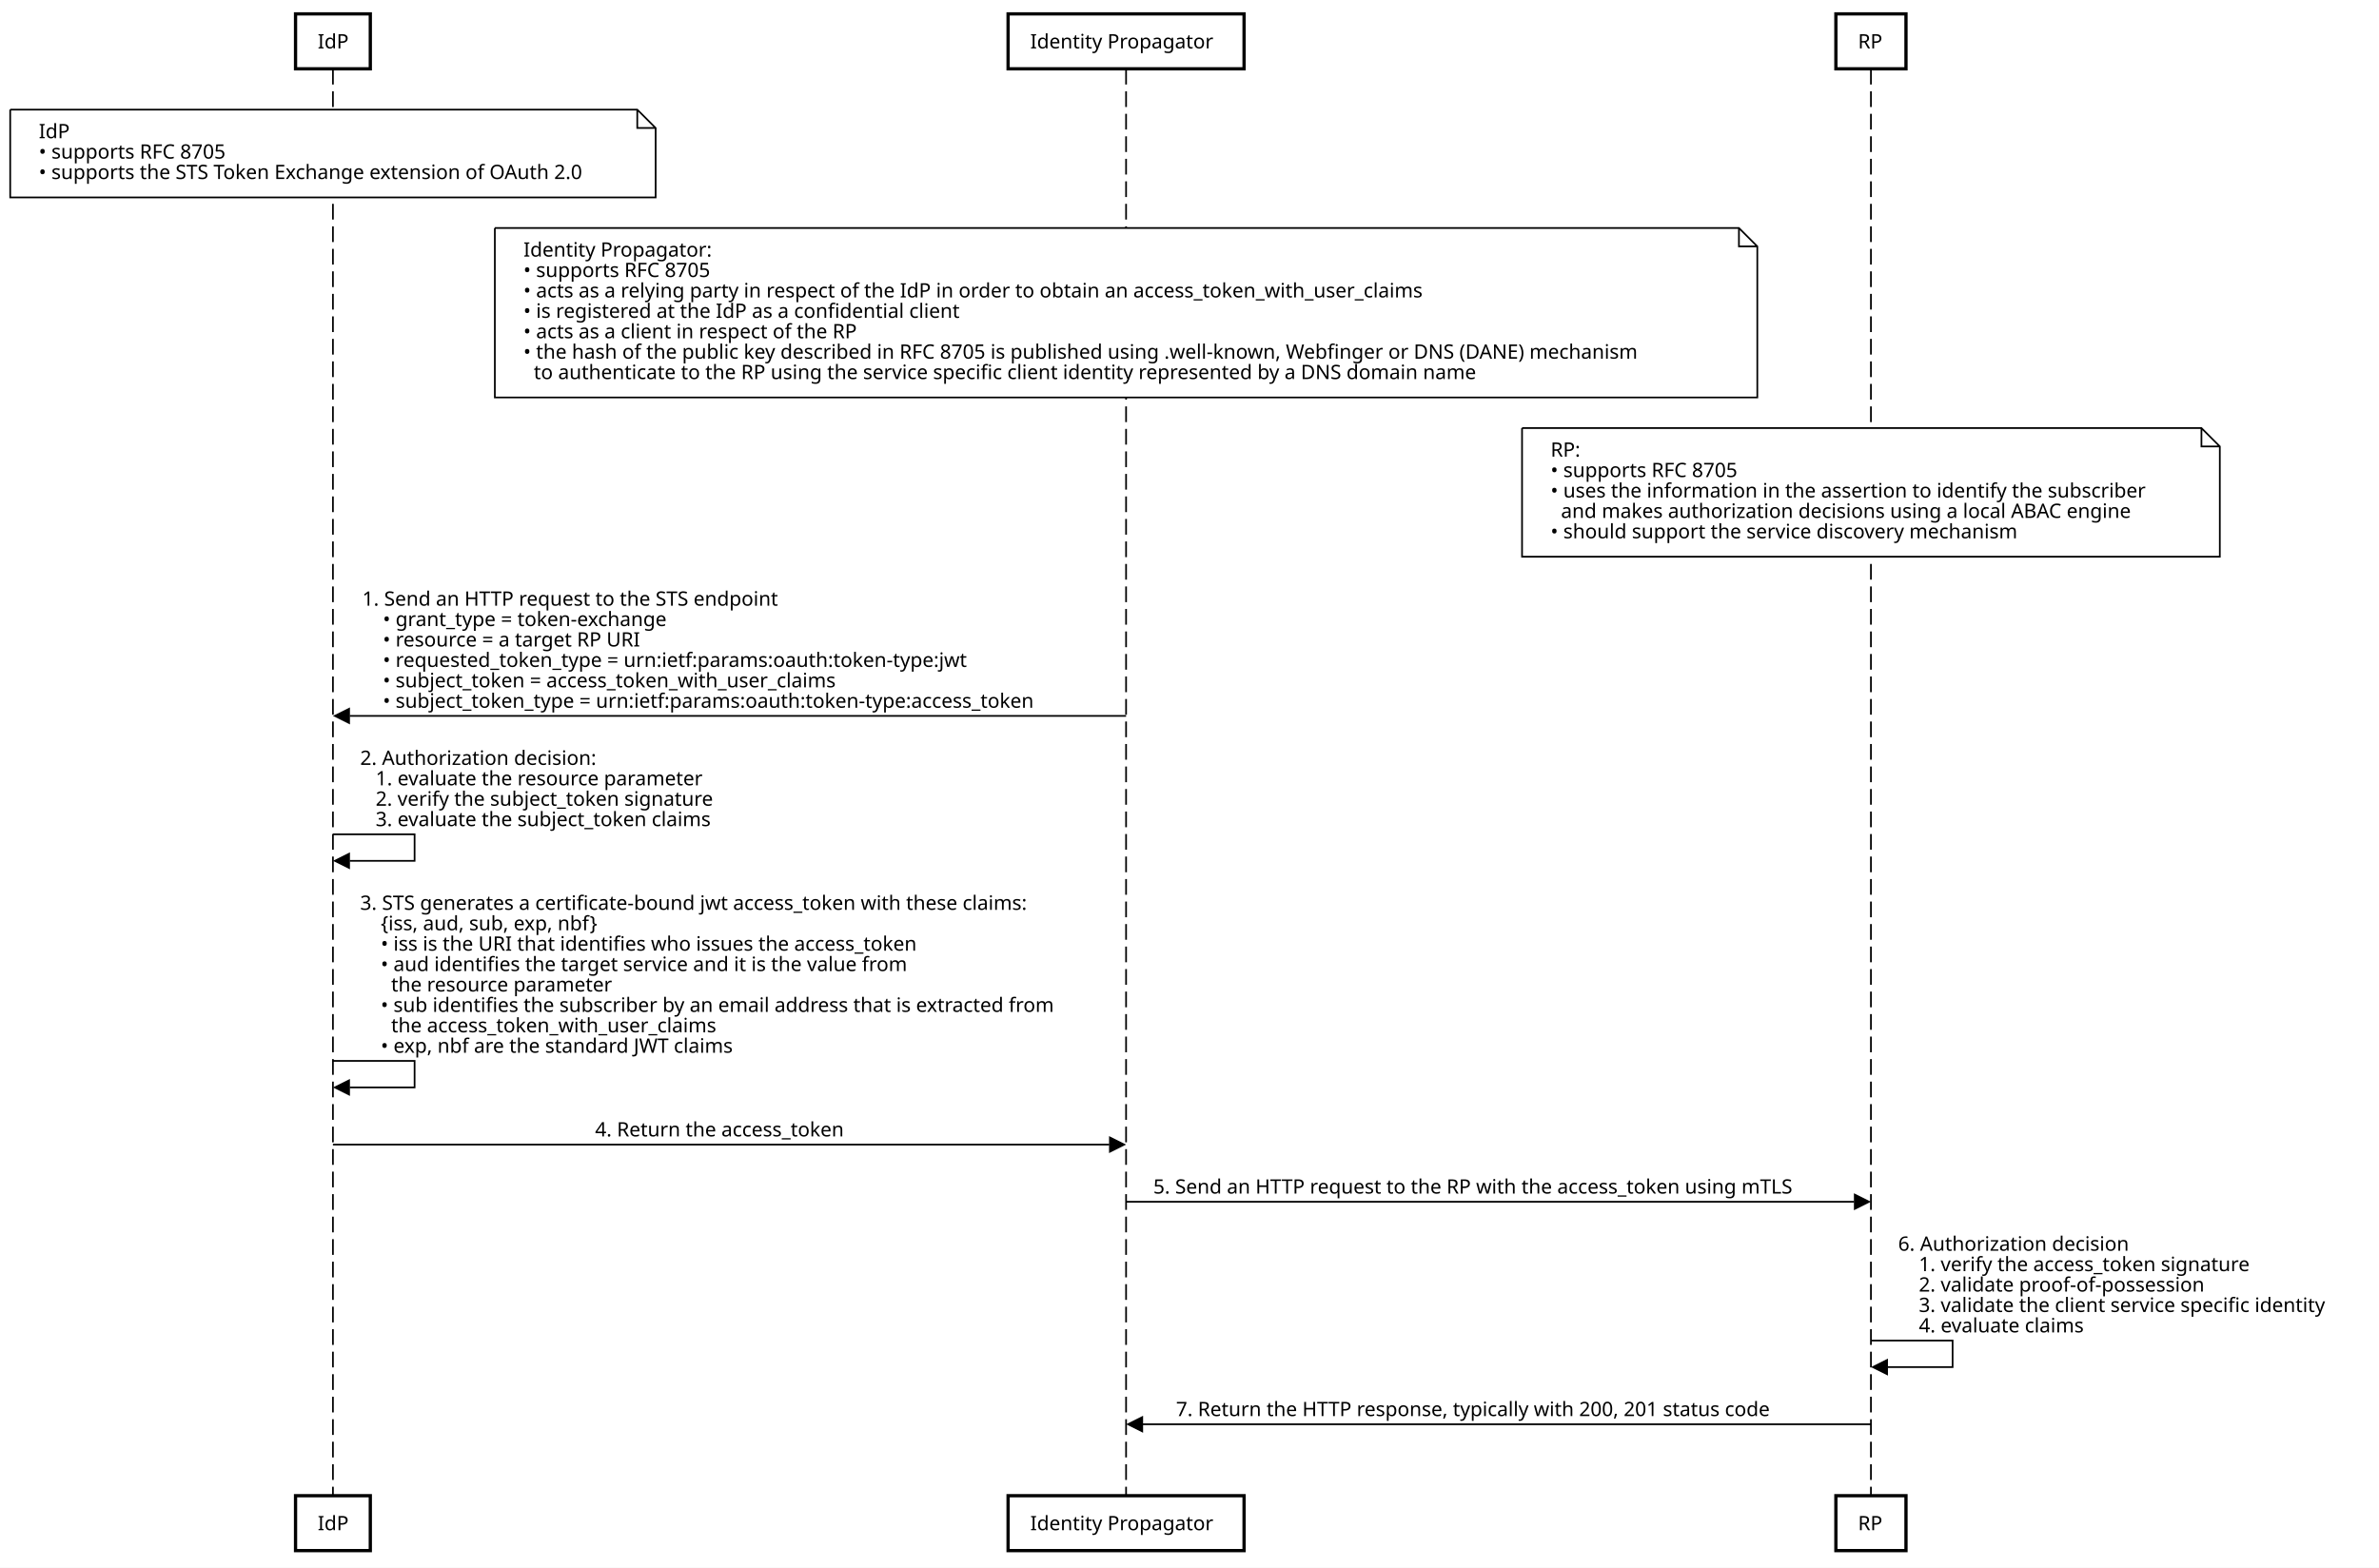
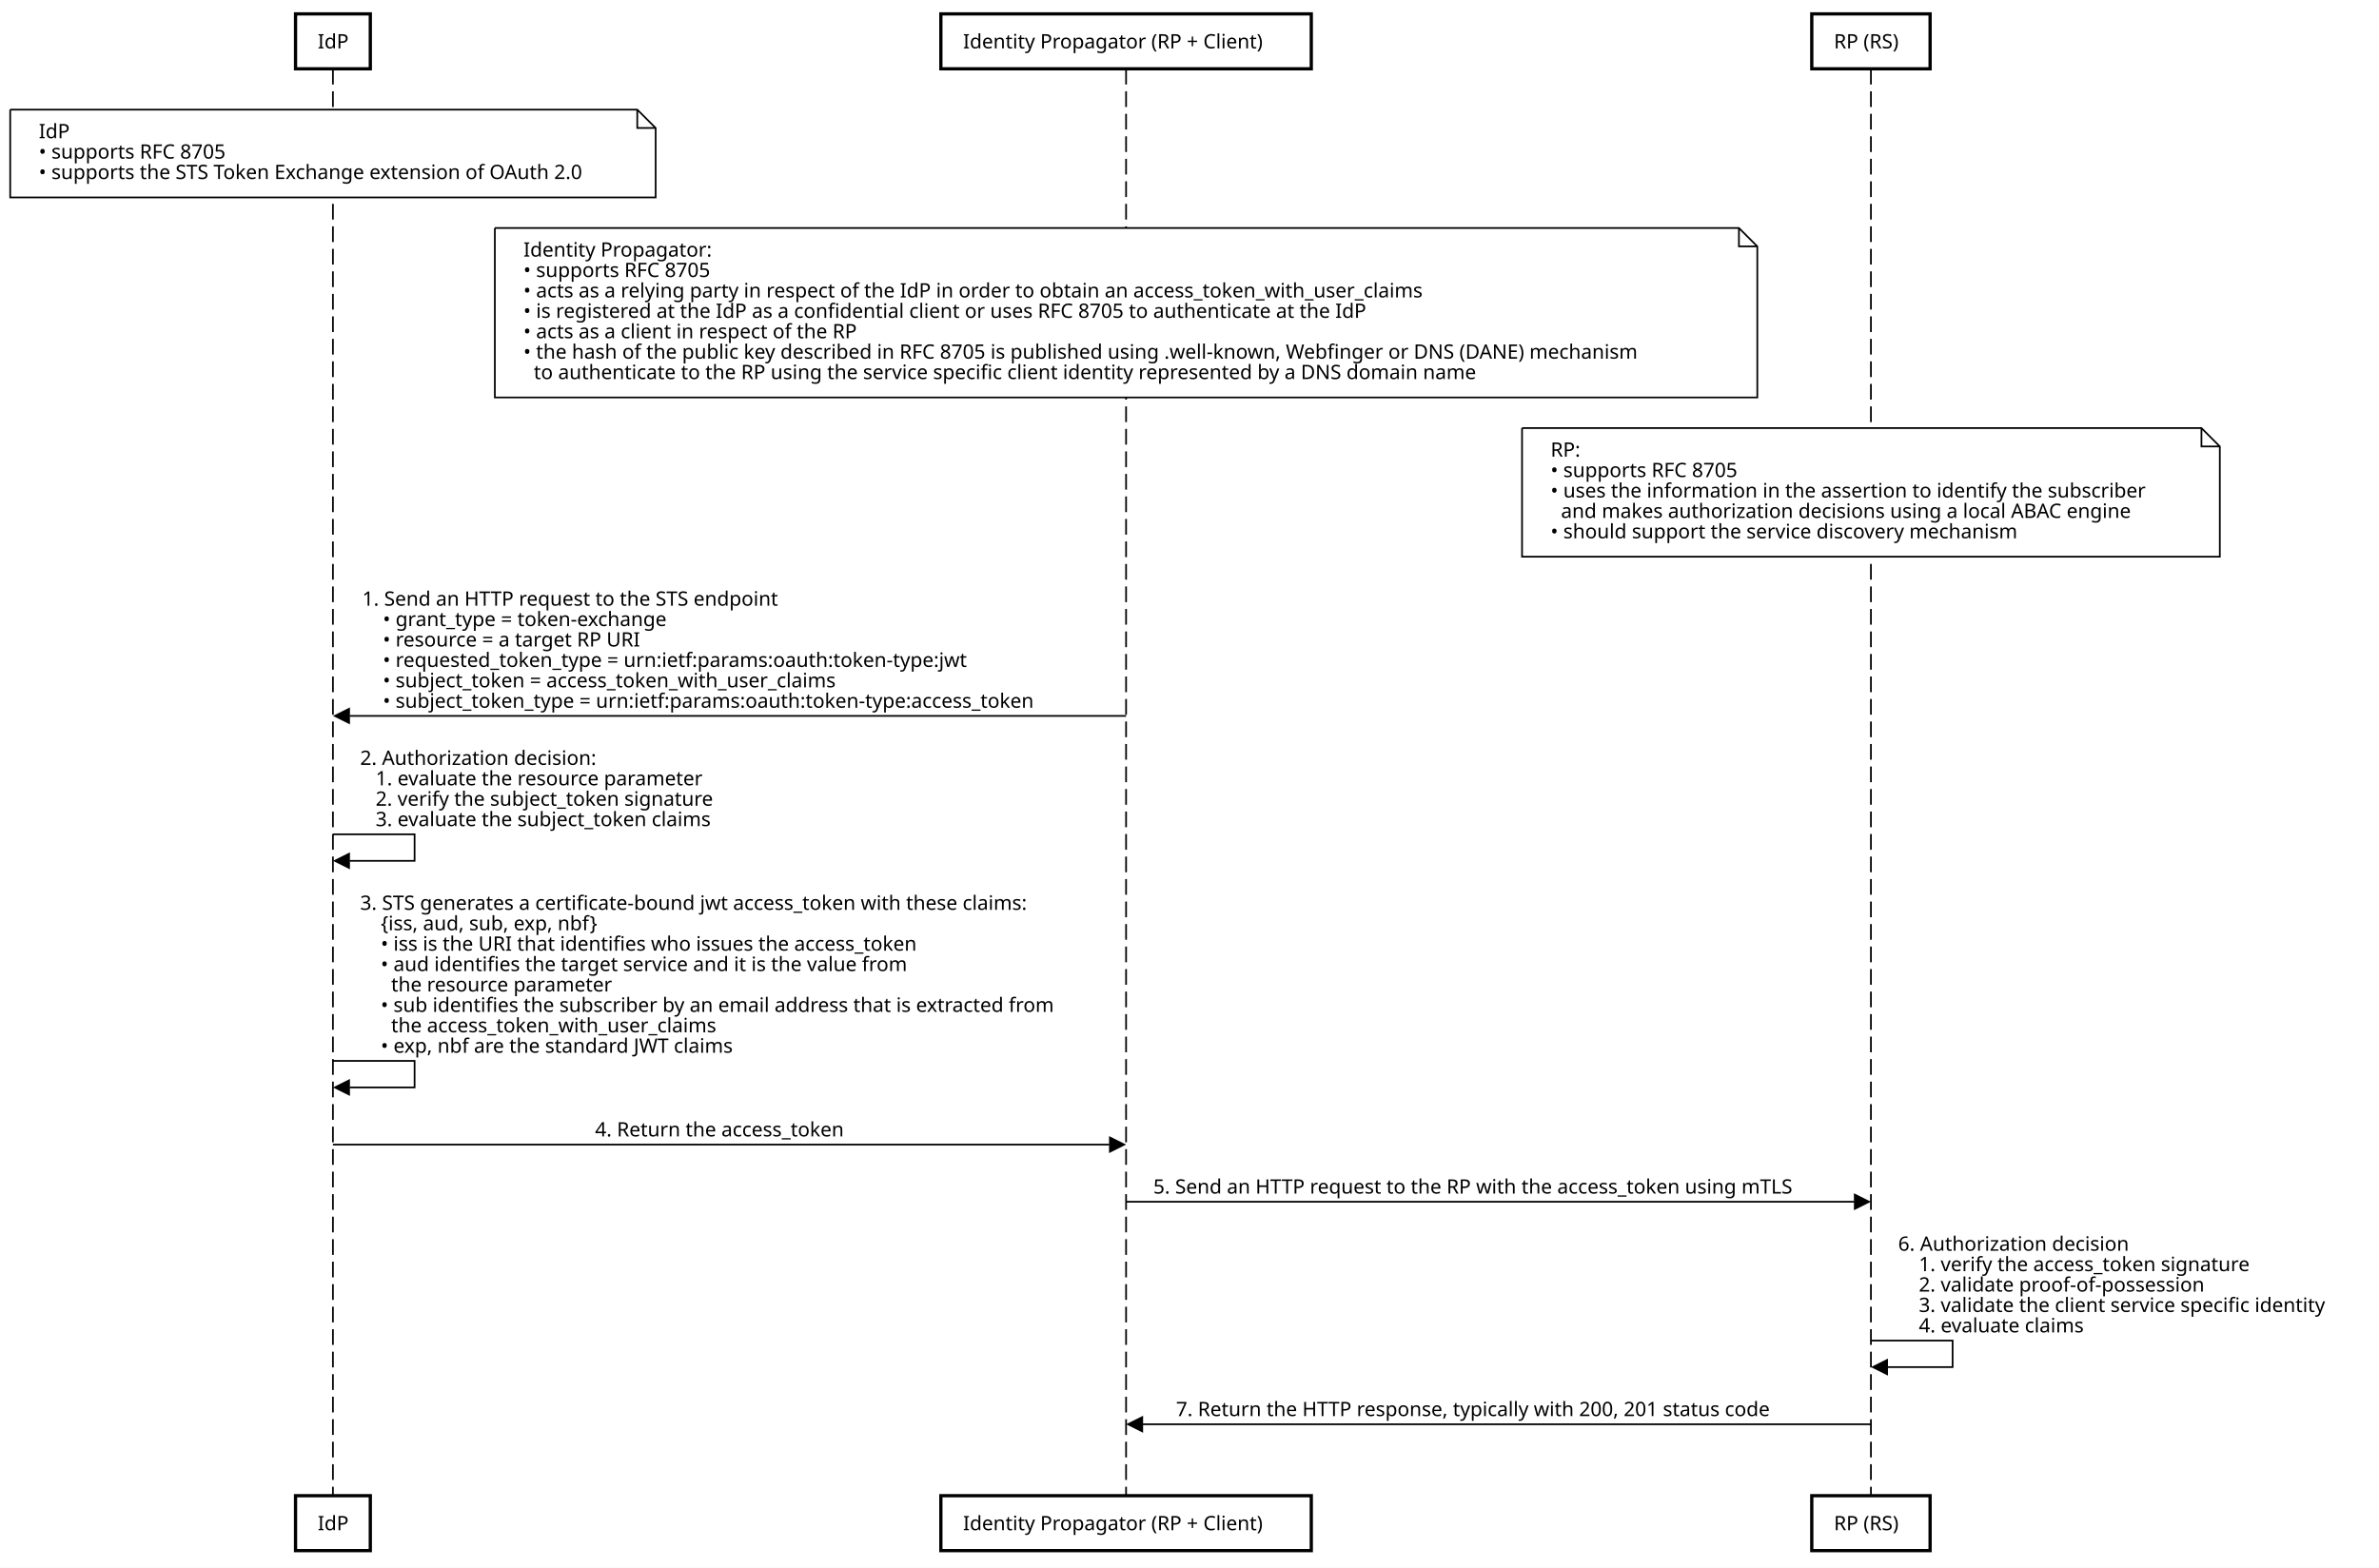
<svg xmlns="http://www.w3.org/2000/svg" version="1.1" width="1757" height="1158">
  <defs />
  <g>
    <g />
    <g />
    <g />
    <g />
    <g />
    <g />
    <g />
    <g />
    <g />
    <g />
    <g />
    <g />
    <g />
    <g />
    <g />
    <g />
    <g />
    <g />
    <g />
    <g />
    <g />
    <g />
    <g />
    <g />
    <g />
    <g />
    <g />
    <g />
    <g />
    <g />
    <g />
    <g />
    <g />
    <g />
    <g />
    <g />
    <g />
    <g />
    <g />
    <g />
    <g />
    <g />
    <g />
    <g />
    <g>
      <rect fill="white" stroke="none" x="0" y="0" width="1757" height="1158" />
    </g>
    <g />
    <g>
      <path fill="none" stroke="black" paint-order="fill stroke markers" d=" M 245.883 50.815 L 245.883 1104.813" stroke-miterlimit="10" stroke-width="1.257" stroke-dasharray="11.599,5.026" />
      <path fill="none" stroke="black" paint-order="fill stroke markers" d=" M 831.66 50.815 L 831.66 1104.813" stroke-miterlimit="10" stroke-width="1.257" stroke-dasharray="11.599,5.026" />
      <path fill="none" stroke="black" paint-order="fill stroke markers" d=" M 1381.77 50.815 L 1381.77 1104.813" stroke-miterlimit="10" stroke-width="1.257" stroke-dasharray="11.599,5.026" />
    </g>
    <g>
      <path fill="none" stroke="none" />
      <g>
        <path fill="white" stroke="black" paint-order="fill stroke markers" d=" M 218.272 10.253 L 273.493 10.253 L 273.493 50.815 L 218.272 50.815 L 218.272 10.253 Z" stroke-miterlimit="10" stroke-width="2.413" stroke-dasharray="" />
      </g>
      <g>
        <text fill="black" stroke="none" font-family="sans-serif" font-size="11pt" font-style="normal" font-weight="normal" text-decoration="normal" x="234.633" y="35.736" text-anchor="start" dominant-baseline="alphabetic" xml:space="preserve">IdP</text>
      </g>
      <path fill="none" stroke="none" />
      <g>
-         <path fill="white" stroke="black" paint-order="fill stroke markers" d=" M 744.517 10.253 L 918.804 10.253 L 918.804 50.815 L 744.517 50.815 L 744.517 10.253 Z" stroke-miterlimit="10" stroke-width="2.413" stroke-dasharray="" />
-       </g>
-       <g>
-         <text fill="black" stroke="none" font-family="sans-serif" font-size="11pt" font-style="normal" font-weight="normal" text-decoration="normal" x="760.877" y="35.736" text-anchor="start" dominant-baseline="alphabetic" xml:space="preserve">Identity Propagator</text>
-       </g>
-       <path fill="none" stroke="none" />
-       <g>
-         <path fill="white" stroke="black" paint-order="fill stroke markers" d=" M 1355.885 10.253 L 1407.655 10.253 L 1407.655 50.815 L 1355.885 50.815 L 1355.885 10.253 Z" stroke-miterlimit="10" stroke-width="2.413" stroke-dasharray="" />
-       </g>
-       <g>
-         <text fill="black" stroke="none" font-family="sans-serif" font-size="11pt" font-style="normal" font-weight="normal" text-decoration="normal" x="1372.245" y="35.736" text-anchor="start" dominant-baseline="alphabetic" xml:space="preserve">RP</text>
+         <path fill="white" stroke="black" paint-order="fill stroke markers" d=" M 694.875 10.253 L 968.446 10.253 L 968.446 50.815 L 694.875 50.815 L 694.875 10.253 Z" stroke-miterlimit="10" stroke-width="2.413" stroke-dasharray="" />
+       </g>
+       <g>
+         <text fill="black" stroke="none" font-family="sans-serif" font-size="11pt" font-style="normal" font-weight="normal" text-decoration="normal" x="711.235" y="35.736" text-anchor="start" dominant-baseline="alphabetic" xml:space="preserve">Identity Propagator (RP + Client)</text>
+       </g>
+       <path fill="none" stroke="none" />
+       <g>
+         <path fill="white" stroke="black" paint-order="fill stroke markers" d=" M 1338.076 10.253 L 1425.464 10.253 L 1425.464 50.815 L 1338.076 50.815 L 1338.076 10.253 Z" stroke-miterlimit="10" stroke-width="2.413" stroke-dasharray="" />
+       </g>
+       <g>
+         <text fill="black" stroke="none" font-family="sans-serif" font-size="11pt" font-style="normal" font-weight="normal" text-decoration="normal" x="1354.437" y="35.736" text-anchor="start" dominant-baseline="alphabetic" xml:space="preserve">RP (RS)</text>
      </g>
      <path fill="none" stroke="none" />
      <g>
        <path fill="white" stroke="black" paint-order="fill stroke markers" d=" M 218.272 1104.813 L 273.493 1104.813 L 273.493 1145.374 L 218.272 1145.374 L 218.272 1104.813 Z" stroke-miterlimit="10" stroke-width="2.413" stroke-dasharray="" />
      </g>
      <g>
        <text fill="black" stroke="none" font-family="sans-serif" font-size="11pt" font-style="normal" font-weight="normal" text-decoration="normal" x="234.633" y="1130.296" text-anchor="start" dominant-baseline="alphabetic" xml:space="preserve">IdP</text>
      </g>
      <path fill="none" stroke="none" />
      <g>
-         <path fill="white" stroke="black" paint-order="fill stroke markers" d=" M 744.517 1104.813 L 918.804 1104.813 L 918.804 1145.374 L 744.517 1145.374 L 744.517 1104.813 Z" stroke-miterlimit="10" stroke-width="2.413" stroke-dasharray="" />
-       </g>
-       <g>
-         <text fill="black" stroke="none" font-family="sans-serif" font-size="11pt" font-style="normal" font-weight="normal" text-decoration="normal" x="760.877" y="1130.296" text-anchor="start" dominant-baseline="alphabetic" xml:space="preserve">Identity Propagator</text>
-       </g>
-       <path fill="none" stroke="none" />
-       <g>
-         <path fill="white" stroke="black" paint-order="fill stroke markers" d=" M 1355.885 1104.813 L 1407.655 1104.813 L 1407.655 1145.374 L 1355.885 1145.374 L 1355.885 1104.813 Z" stroke-miterlimit="10" stroke-width="2.413" stroke-dasharray="" />
-       </g>
-       <g>
-         <text fill="black" stroke="none" font-family="sans-serif" font-size="11pt" font-style="normal" font-weight="normal" text-decoration="normal" x="1372.245" y="1130.296" text-anchor="start" dominant-baseline="alphabetic" xml:space="preserve">RP</text>
+         <path fill="white" stroke="black" paint-order="fill stroke markers" d=" M 694.875 1104.813 L 968.446 1104.813 L 968.446 1145.374 L 694.875 1145.374 L 694.875 1104.813 Z" stroke-miterlimit="10" stroke-width="2.413" stroke-dasharray="" />
+       </g>
+       <g>
+         <text fill="black" stroke="none" font-family="sans-serif" font-size="11pt" font-style="normal" font-weight="normal" text-decoration="normal" x="711.235" y="1130.296" text-anchor="start" dominant-baseline="alphabetic" xml:space="preserve">Identity Propagator (RP + Client)</text>
+       </g>
+       <path fill="none" stroke="none" />
+       <g>
+         <path fill="white" stroke="black" paint-order="fill stroke markers" d=" M 1338.076 1104.813 L 1425.464 1104.813 L 1425.464 1145.374 L 1338.076 1145.374 L 1338.076 1104.813 Z" stroke-miterlimit="10" stroke-width="2.413" stroke-dasharray="" />
+       </g>
+       <g>
+         <text fill="black" stroke="none" font-family="sans-serif" font-size="11pt" font-style="normal" font-weight="normal" text-decoration="normal" x="1354.437" y="1130.296" text-anchor="start" dominant-baseline="alphabetic" xml:space="preserve">RP (RS)</text>
      </g>
    </g>
    <g>
      <path fill="white" stroke="black" paint-order="fill stroke markers" d=" M 7.539 80.972 L 470.655 80.972 L 484.226 94.543 L 484.226 145.811 L 7.539 145.811 L 7.539 80.972 M 470.655 80.972 L 470.655 94.543 L 484.226 94.543" stroke-miterlimit="10" stroke-width="1.257" stroke-dasharray="" />
      <g>
        <text fill="black" stroke="none" font-family="sans-serif" font-size="11pt" font-style="normal" font-weight="normal" text-decoration="normal" x="28.649" y="102.082" text-anchor="start" dominant-baseline="alphabetic" xml:space="preserve">IdP</text>
        <text fill="black" stroke="none" font-family="sans-serif" font-size="11pt" font-style="normal" font-weight="normal" text-decoration="normal" x="28.649" y="117.161" text-anchor="start" dominant-baseline="alphabetic" xml:space="preserve">• supports RFC 8705</text>
        <text fill="black" stroke="none" font-family="sans-serif" font-size="11pt" font-style="normal" font-weight="normal" text-decoration="normal" x="28.649" y="132.24" text-anchor="start" dominant-baseline="alphabetic" xml:space="preserve">• supports the STS Token Exchange extension of OAuth 2.0</text>
      </g>
      <path fill="white" stroke="black" paint-order="fill stroke markers" d=" M 365.467 168.429 L 1284.283 168.429 L 1297.854 181.999 L 1297.854 293.581 L 365.467 293.581 L 365.467 168.429 M 1284.283 168.429 L 1284.283 181.999 L 1297.854 181.999" stroke-miterlimit="10" stroke-width="1.257" stroke-dasharray="" />
      <g>
        <text fill="black" stroke="none" font-family="sans-serif" font-size="11pt" font-style="normal" font-weight="normal" text-decoration="normal" x="386.577" y="189.539" text-anchor="start" dominant-baseline="alphabetic" xml:space="preserve">Identity Propagator:</text>
        <text fill="black" stroke="none" font-family="sans-serif" font-size="11pt" font-style="normal" font-weight="normal" text-decoration="normal" x="386.577" y="204.617" text-anchor="start" dominant-baseline="alphabetic" xml:space="preserve">• supports RFC 8705</text>
        <text fill="black" stroke="none" font-family="sans-serif" font-size="11pt" font-style="normal" font-weight="normal" text-decoration="normal" x="386.577" y="219.696" text-anchor="start" dominant-baseline="alphabetic" xml:space="preserve">• acts as a relying party in respect of the IdP in order to obtain an access_token_with_user_claims</text>
-         <text fill="black" stroke="none" font-family="sans-serif" font-size="11pt" font-style="normal" font-weight="normal" text-decoration="normal" x="386.577" y="234.775" text-anchor="start" dominant-baseline="alphabetic" xml:space="preserve">• is registered at the IdP as a confidential client</text>
+         <text fill="black" stroke="none" font-family="sans-serif" font-size="11pt" font-style="normal" font-weight="normal" text-decoration="normal" x="386.577" y="234.775" text-anchor="start" dominant-baseline="alphabetic" xml:space="preserve">• is registered at the IdP as a confidential client or uses RFC 8705 to authenticate at the IdP</text>
        <text fill="black" stroke="none" font-family="sans-serif" font-size="11pt" font-style="normal" font-weight="normal" text-decoration="normal" x="386.577" y="249.853" text-anchor="start" dominant-baseline="alphabetic" xml:space="preserve">• acts as a client in respect of the RP</text>
        <text fill="black" stroke="none" font-family="sans-serif" font-size="11pt" font-style="normal" font-weight="normal" text-decoration="normal" x="386.577" y="264.932" text-anchor="start" dominant-baseline="alphabetic" xml:space="preserve">• the hash of the public key described in RFC 8705 is published using .well-known, Webfinger or DNS (DANE) mechanism</text>
        <text fill="black" stroke="none" font-family="sans-serif" font-size="11pt" font-style="normal" font-weight="normal" text-decoration="normal" x="386.577" y="280.011" text-anchor="start" dominant-baseline="alphabetic" xml:space="preserve">  to authenticate to the RP using the service specific client identity represented by a DNS domain name</text>
      </g>
      <path fill="white" stroke="black" paint-order="fill stroke markers" d=" M 1124.102 316.199 L 1625.868 316.199 L 1639.438 329.77 L 1639.438 411.195 L 1124.102 411.195 L 1124.102 316.199 M 1625.868 316.199 L 1625.868 329.77 L 1639.438 329.77" stroke-miterlimit="10" stroke-width="1.257" stroke-dasharray="" />
      <g>
        <text fill="black" stroke="none" font-family="sans-serif" font-size="11pt" font-style="normal" font-weight="normal" text-decoration="normal" x="1145.212" y="337.309" text-anchor="start" dominant-baseline="alphabetic" xml:space="preserve">RP:</text>
        <text fill="black" stroke="none" font-family="sans-serif" font-size="11pt" font-style="normal" font-weight="normal" text-decoration="normal" x="1145.212" y="352.388" text-anchor="start" dominant-baseline="alphabetic" xml:space="preserve">• supports RFC 8705</text>
        <text fill="black" stroke="none" font-family="sans-serif" font-size="11pt" font-style="normal" font-weight="normal" text-decoration="normal" x="1145.212" y="367.467" text-anchor="start" dominant-baseline="alphabetic" xml:space="preserve">• uses the information in the assertion to identify the subscriber</text>
        <text fill="black" stroke="none" font-family="sans-serif" font-size="11pt" font-style="normal" font-weight="normal" text-decoration="normal" x="1145.212" y="382.545" text-anchor="start" dominant-baseline="alphabetic" xml:space="preserve">  and makes authorization decisions using a local ABAC engine</text>
        <text fill="black" stroke="none" font-family="sans-serif" font-size="11pt" font-style="normal" font-weight="normal" text-decoration="normal" x="1145.212" y="397.624" text-anchor="start" dominant-baseline="alphabetic" xml:space="preserve">• should support the service discovery mechanism</text>
      </g>
      <g>
        <g>
          <rect fill="white" stroke="none" x="265.285" y="433.813" width="335.957" height="19.602" />
        </g>
        <g>
          <rect fill="white" stroke="none" x="265.285" y="448.891" width="255.157" height="19.602" />
        </g>
        <g>
          <rect fill="white" stroke="none" x="265.285" y="463.97" width="233.54" height="19.602" />
        </g>
        <g>
          <rect fill="white" stroke="none" x="265.285" y="479.049" width="491.94" height="19.602" />
        </g>
        <g>
          <rect fill="white" stroke="none" x="265.285" y="494.127" width="389.84" height="19.602" />
        </g>
        <g>
          <rect fill="white" stroke="none" x="265.285" y="509.206" width="546.974" height="19.602" />
        </g>
        <text fill="black" stroke="none" font-family="sans-serif" font-size="11pt" font-style="normal" font-weight="normal" text-decoration="normal" x="267.547" y="447.384" text-anchor="start" dominant-baseline="alphabetic" xml:space="preserve">1. Send an HTTP request to the STS endpoint</text>
        <text fill="black" stroke="none" font-family="sans-serif" font-size="11pt" font-style="normal" font-weight="normal" text-decoration="normal" x="267.547" y="462.462" text-anchor="start" dominant-baseline="alphabetic" xml:space="preserve">    • grant_type = token-exchange</text>
        <text fill="black" stroke="none" font-family="sans-serif" font-size="11pt" font-style="normal" font-weight="normal" text-decoration="normal" x="267.547" y="477.541" text-anchor="start" dominant-baseline="alphabetic" xml:space="preserve">    • resource = a target RP URI</text>
        <text fill="black" stroke="none" font-family="sans-serif" font-size="11pt" font-style="normal" font-weight="normal" text-decoration="normal" x="267.547" y="492.619" text-anchor="start" dominant-baseline="alphabetic" xml:space="preserve">    • requested_token_type = urn:ietf:params:oauth:token-type:jwt</text>
        <text fill="black" stroke="none" font-family="sans-serif" font-size="11pt" font-style="normal" font-weight="normal" text-decoration="normal" x="267.547" y="507.698" text-anchor="start" dominant-baseline="alphabetic" xml:space="preserve">    • subject_token = access_token_with_user_claims</text>
        <text fill="black" stroke="none" font-family="sans-serif" font-size="11pt" font-style="normal" font-weight="normal" text-decoration="normal" x="267.547" y="522.777" text-anchor="start" dominant-baseline="alphabetic" xml:space="preserve">    • subject_token_type = urn:ietf:params:oauth:token-type:access_token</text>
      </g>
      <g>
        <path fill="none" stroke="black" paint-order="fill stroke markers" d=" M 831.66 528.808 L 258.298 528.808" stroke-miterlimit="10" stroke-width="1.257" stroke-dasharray="" />
        <g transform="translate(245.8828,528.8082) translate(-245.8828,-528.8082)">
          <path fill="black" stroke="none" paint-order="stroke fill markers" d=" M 258.448 522.525 L 245.883 528.808 L 258.448 535.091 Z" />
        </g>
      </g>
      <g>
        <g>
          <rect fill="white" stroke="none" x="263.726" y="551.426" width="191.607" height="19.602" />
        </g>
        <g>
          <rect fill="white" stroke="none" x="263.726" y="566.505" width="280.09" height="19.602" />
        </g>
        <g>
          <rect fill="white" stroke="none" x="263.726" y="581.583" width="287.39" height="19.602" />
        </g>
        <g>
          <rect fill="white" stroke="none" x="263.726" y="596.662" width="287.857" height="19.602" />
        </g>
        <text fill="black" stroke="none" font-family="sans-serif" font-size="11pt" font-style="normal" font-weight="normal" text-decoration="normal" x="265.988" y="564.997" text-anchor="start" dominant-baseline="alphabetic" xml:space="preserve">2. Authorization decision:</text>
        <text fill="black" stroke="none" font-family="sans-serif" font-size="11pt" font-style="normal" font-weight="normal" text-decoration="normal" x="265.988" y="580.076" text-anchor="start" dominant-baseline="alphabetic" xml:space="preserve">   1. evaluate the resource parameter</text>
        <text fill="black" stroke="none" font-family="sans-serif" font-size="11pt" font-style="normal" font-weight="normal" text-decoration="normal" x="265.988" y="595.154" text-anchor="start" dominant-baseline="alphabetic" xml:space="preserve">   2. verify the subject_token signature</text>
        <text fill="black" stroke="none" font-family="sans-serif" font-size="11pt" font-style="normal" font-weight="normal" text-decoration="normal" x="265.988" y="610.233" text-anchor="start" dominant-baseline="alphabetic" xml:space="preserve">   3. evaluate the subject_token claims</text>
      </g>
      <g>
        <path fill="none" stroke="black" paint-order="fill stroke markers" d=" M 245.883 616.264 L 306.197 616.264 L 306.197 635.867 L 258.298 635.867" stroke-miterlimit="10" stroke-width="1.257" stroke-dasharray="" />
        <g transform="translate(245.8828,635.8666) translate(-245.8828,-635.8666)">
          <path fill="black" stroke="none" paint-order="stroke fill markers" d=" M 258.448 629.584 L 245.883 635.867 L 258.448 642.149 Z" />
        </g>
      </g>
      <g>
        <g>
          <rect fill="white" stroke="none" x="263.726" y="658.485" width="540.457" height="19.602" />
        </g>
        <g>
          <rect fill="white" stroke="none" x="263.726" y="673.563" width="202.99" height="19.602" />
        </g>
        <g>
          <rect fill="white" stroke="none" x="263.726" y="688.642" width="453.79" height="19.602" />
        </g>
        <g>
          <rect fill="white" stroke="none" x="263.726" y="703.721" width="447.024" height="19.602" />
        </g>
        <g>
          <rect fill="white" stroke="none" x="263.726" y="718.799" width="206.907" height="19.602" />
        </g>
        <g>
          <rect fill="white" stroke="none" x="263.726" y="733.878" width="562.657" height="19.602" />
        </g>
        <g>
          <rect fill="white" stroke="none" x="263.726" y="748.957" width="291.407" height="19.602" />
        </g>
        <g>
          <rect fill="white" stroke="none" x="263.726" y="764.035" width="307.574" height="19.602" />
        </g>
        <text fill="black" stroke="none" font-family="sans-serif" font-size="11pt" font-style="normal" font-weight="normal" text-decoration="normal" x="265.988" y="672.055" text-anchor="start" dominant-baseline="alphabetic" xml:space="preserve">3. STS generates a certificate-bound jwt access_token with these claims:</text>
        <text fill="black" stroke="none" font-family="sans-serif" font-size="11pt" font-style="normal" font-weight="normal" text-decoration="normal" x="265.988" y="687.134" text-anchor="start" dominant-baseline="alphabetic" xml:space="preserve">    {iss, aud, sub, exp, nbf}</text>
        <text fill="black" stroke="none" font-family="sans-serif" font-size="11pt" font-style="normal" font-weight="normal" text-decoration="normal" x="265.988" y="702.213" text-anchor="start" dominant-baseline="alphabetic" xml:space="preserve">    • iss is the URI that identifies who issues the access_token</text>
        <text fill="black" stroke="none" font-family="sans-serif" font-size="11pt" font-style="normal" font-weight="normal" text-decoration="normal" x="265.988" y="717.291" text-anchor="start" dominant-baseline="alphabetic" xml:space="preserve">    • aud identifies the target service and it is the value from</text>
        <text fill="black" stroke="none" font-family="sans-serif" font-size="11pt" font-style="normal" font-weight="normal" text-decoration="normal" x="265.988" y="732.37" text-anchor="start" dominant-baseline="alphabetic" xml:space="preserve">      the resource parameter</text>
        <text fill="black" stroke="none" font-family="sans-serif" font-size="11pt" font-style="normal" font-weight="normal" text-decoration="normal" x="265.988" y="747.449" text-anchor="start" dominant-baseline="alphabetic" xml:space="preserve">    • sub identifies the subscriber by an email address that is extracted from</text>
        <text fill="black" stroke="none" font-family="sans-serif" font-size="11pt" font-style="normal" font-weight="normal" text-decoration="normal" x="265.988" y="762.527" text-anchor="start" dominant-baseline="alphabetic" xml:space="preserve">      the access_token_with_user_claims</text>
        <text fill="black" stroke="none" font-family="sans-serif" font-size="11pt" font-style="normal" font-weight="normal" text-decoration="normal" x="265.988" y="777.606" text-anchor="start" dominant-baseline="alphabetic" xml:space="preserve">    • exp, nbf are the standard JWT claims</text>
      </g>
      <g>
        <path fill="none" stroke="black" paint-order="fill stroke markers" d=" M 245.883 783.637 L 306.197 783.637 L 306.197 803.24 L 258.298 803.24" stroke-miterlimit="10" stroke-width="1.257" stroke-dasharray="" />
        <g transform="translate(245.8828,803.2396) translate(-245.8828,-803.2396)">
          <path fill="black" stroke="none" paint-order="stroke fill markers" d=" M 258.448 796.957 L 245.883 803.24 L 258.448 809.522 Z" />
        </g>
      </g>
      <g>
        <g>
          <rect fill="white" stroke="none" x="437.218" y="825.858" width="203.107" height="19.602" />
        </g>
        <text fill="black" stroke="none" font-family="sans-serif" font-size="11pt" font-style="normal" font-weight="normal" text-decoration="normal" x="439.48" y="839.428" text-anchor="start" dominant-baseline="alphabetic" xml:space="preserve">4. Return the access_token</text>
      </g>
      <g>
        <path fill="none" stroke="black" paint-order="fill stroke markers" d=" M 245.883 845.46 L 819.246 845.46" stroke-miterlimit="10" stroke-width="1.257" stroke-dasharray="" />
        <g transform="translate(831.6603,845.4599) translate(-831.6603,-845.4599)">
          <path fill="black" stroke="none" paint-order="stroke fill markers" d=" M 819.095 839.177 L 831.66 845.46 L 819.095 851.743 Z" />
        </g>
      </g>
      <g>
        <g>
          <rect fill="white" stroke="none" x="849.503" y="868.078" width="514.424" height="19.602" />
        </g>
        <text fill="black" stroke="none" font-family="sans-serif" font-size="11pt" font-style="normal" font-weight="normal" text-decoration="normal" x="851.765" y="881.649" text-anchor="start" dominant-baseline="alphabetic" xml:space="preserve">5. Send an HTTP request to the RP with the access_token using mTLS</text>
      </g>
      <g>
        <path fill="none" stroke="black" paint-order="fill stroke markers" d=" M 831.66 887.68 L 1369.355 887.68" stroke-miterlimit="10" stroke-width="1.257" stroke-dasharray="" />
        <g transform="translate(1381.77,887.6801) translate(-1381.77,-887.6801)">
          <path fill="black" stroke="none" paint-order="stroke fill markers" d=" M 1369.205 881.397 L 1381.77 887.68 L 1369.205 893.963 Z" />
        </g>
      </g>
      <g>
        <g>
          <rect fill="white" stroke="none" x="1399.613" y="910.298" width="186.657" height="19.602" />
        </g>
        <g>
          <rect fill="white" stroke="none" x="1399.613" y="925.377" width="288.307" height="19.602" />
        </g>
        <g>
          <rect fill="white" stroke="none" x="1399.613" y="940.455" width="247.324" height="19.602" />
        </g>
        <g>
          <rect fill="white" stroke="none" x="1399.613" y="955.534" width="352.54" height="19.602" />
        </g>
        <g>
          <rect fill="white" stroke="none" x="1399.613" y="970.613" width="157.54" height="19.602" />
        </g>
        <text fill="black" stroke="none" font-family="sans-serif" font-size="11pt" font-style="normal" font-weight="normal" text-decoration="normal" x="1401.875" y="923.869" text-anchor="start" dominant-baseline="alphabetic" xml:space="preserve">6. Authorization decision</text>
        <text fill="black" stroke="none" font-family="sans-serif" font-size="11pt" font-style="normal" font-weight="normal" text-decoration="normal" x="1401.875" y="938.947" text-anchor="start" dominant-baseline="alphabetic" xml:space="preserve">    1. verify the access_token signature</text>
        <text fill="black" stroke="none" font-family="sans-serif" font-size="11pt" font-style="normal" font-weight="normal" text-decoration="normal" x="1401.875" y="954.026" text-anchor="start" dominant-baseline="alphabetic" xml:space="preserve">    2. validate proof-of-possession</text>
        <text fill="black" stroke="none" font-family="sans-serif" font-size="11pt" font-style="normal" font-weight="normal" text-decoration="normal" x="1401.875" y="969.105" text-anchor="start" dominant-baseline="alphabetic" xml:space="preserve">    3. validate the client service specific identity</text>
        <text fill="black" stroke="none" font-family="sans-serif" font-size="11pt" font-style="normal" font-weight="normal" text-decoration="normal" x="1401.875" y="984.183" text-anchor="start" dominant-baseline="alphabetic" xml:space="preserve">    4. evaluate claims</text>
      </g>
      <g>
        <path fill="none" stroke="black" paint-order="fill stroke markers" d=" M 1381.77 990.215 L 1442.085 990.215 L 1442.085 1009.817 L 1394.185 1009.817" stroke-miterlimit="10" stroke-width="1.257" stroke-dasharray="" />
        <g transform="translate(1381.77,1009.817) translate(-1381.77,-1009.817)">
          <path fill="black" stroke="none" paint-order="stroke fill markers" d=" M 1394.336 1003.534 L 1381.77 1009.817 L 1394.336 1016.1 Z" />
        </g>
      </g>
      <g>
        <g>
          <rect fill="white" stroke="none" x="866.278" y="1032.435" width="480.874" height="19.602" />
        </g>
        <text fill="black" stroke="none" font-family="sans-serif" font-size="11pt" font-style="normal" font-weight="normal" text-decoration="normal" x="868.54" y="1046.006" text-anchor="start" dominant-baseline="alphabetic" xml:space="preserve">7. Return the HTTP response, typically with 200, 201 status code</text>
      </g>
      <g>
        <path fill="none" stroke="black" paint-order="fill stroke markers" d=" M 1381.77 1052.037 L 844.075 1052.037" stroke-miterlimit="10" stroke-width="1.257" stroke-dasharray="" />
        <g transform="translate(831.6603,1052.037) translate(-831.6603,-1052.037)">
          <path fill="black" stroke="none" paint-order="stroke fill markers" d=" M 844.226 1045.755 L 831.66 1052.037 L 844.226 1058.32 Z" />
        </g>
      </g>
    </g>
  </g>
</svg>
